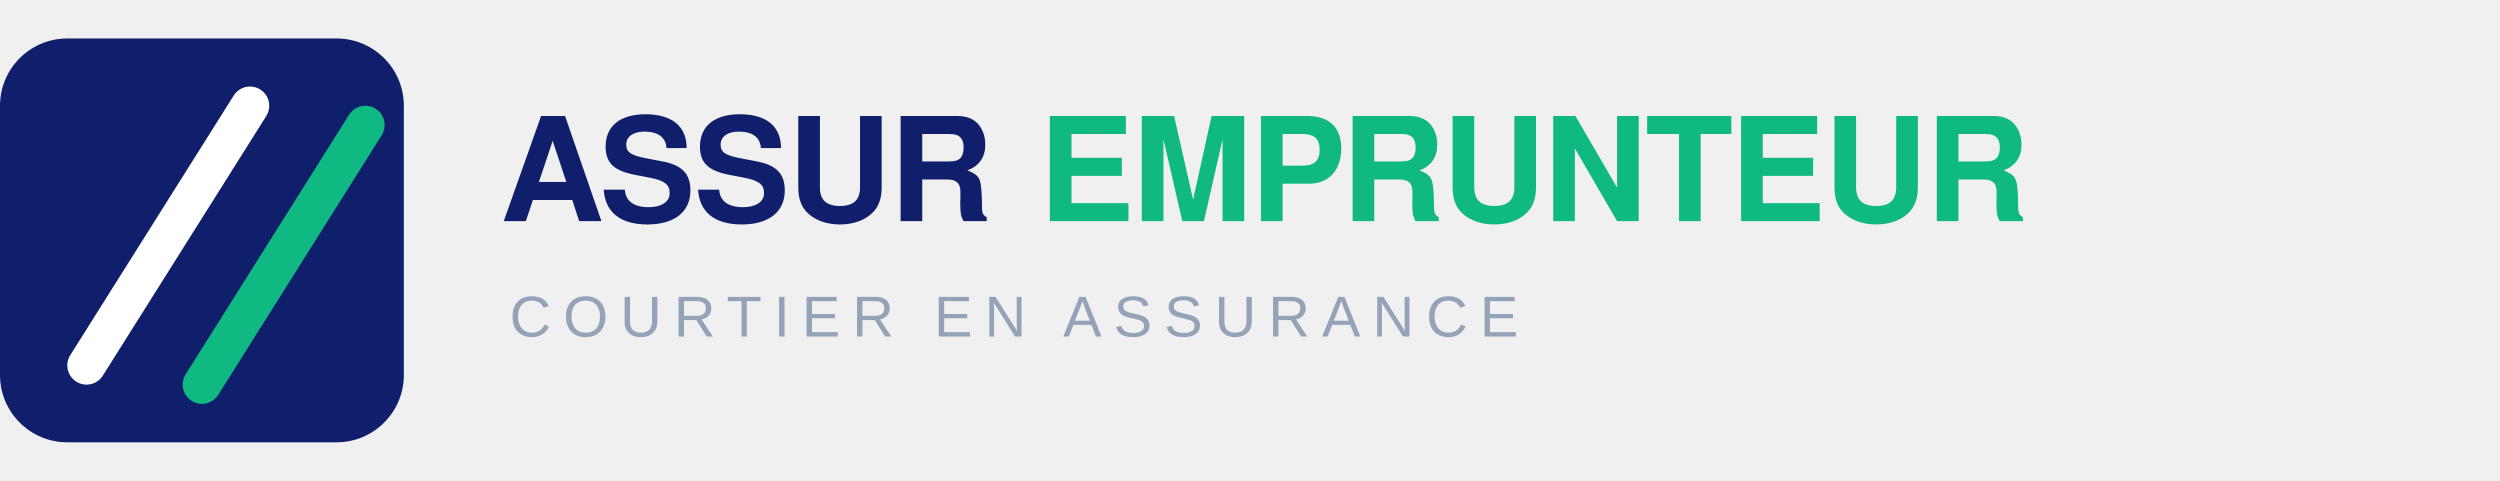
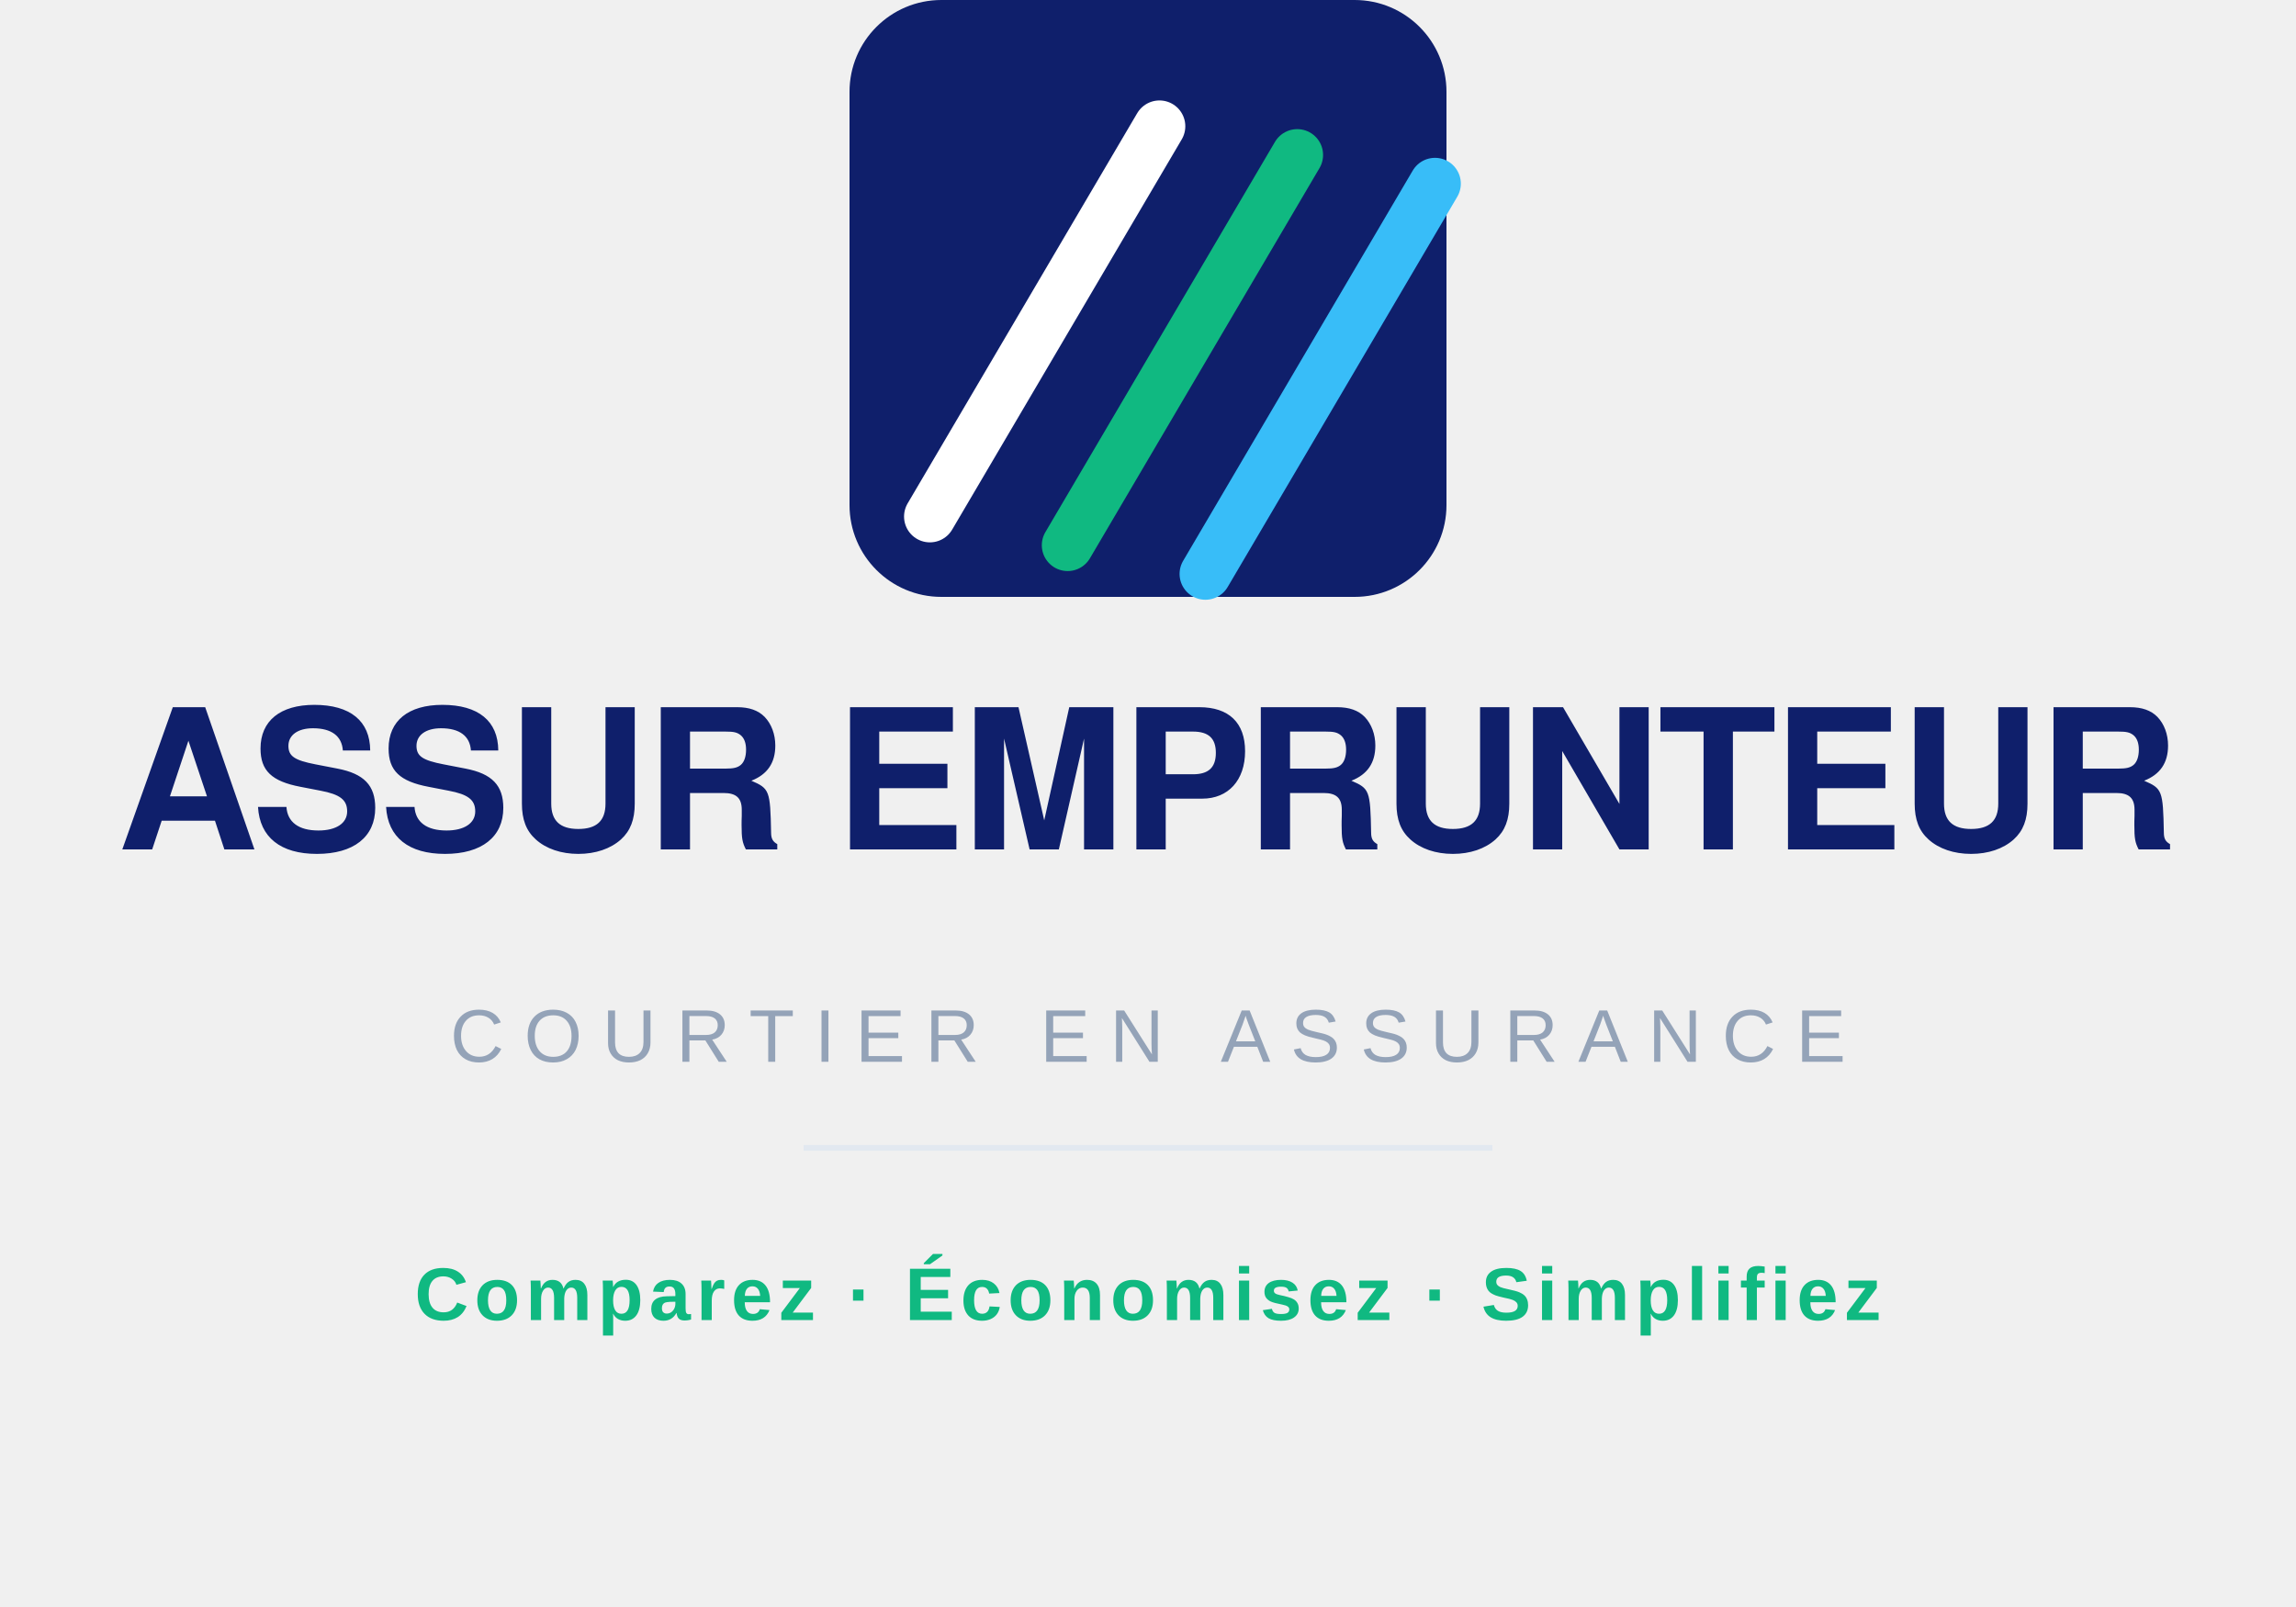
- <svg xmlns="http://www.w3.org/2000/svg" viewBox="0 0 520 100" fill="none">
-   <rect x="0" y="8" width="84" height="84" rx="14" fill="#0f1f6b" />
-   <line x1="18" y1="76" x2="52" y2="22" stroke="white" stroke-width="8" stroke-linecap="round" />
-   <line x1="42" y1="80" x2="76" y2="26" stroke="#10b981" stroke-width="8" stroke-linecap="round" />
-   <text x="104" y="46" font-family="Arial Black, Helvetica, sans-serif" font-weight="900" font-size="30" fill="#0f1f6b" letter-spacing="-0.5">ASSUR</text>
-   <text x="104" y="46" font-family="Arial Black, Helvetica, sans-serif" font-weight="900" font-size="30" fill="#10b981" letter-spacing="-0.5" dx="112">EMPRUNTEUR</text>
-   <text x="106" y="70" font-family="Arial, Helvetica, sans-serif" font-weight="400" font-size="12" fill="#94a3b8" letter-spacing="2.5">COURTIER EN ASSURANCE</text>
+ <svg xmlns="http://www.w3.org/2000/svg" viewBox="0 0 400 280" fill="none">
+   <rect x="148" y="0" width="104" height="104" rx="16" fill="#0f1f6b" />
+   <line x1="162" y1="90" x2="202" y2="22" stroke="white" stroke-width="9" stroke-linecap="round" />
+   <line x1="186" y1="95" x2="226" y2="27" stroke="#10b981" stroke-width="9" stroke-linecap="round" />
+   <line x1="210" y1="100" x2="250" y2="32" stroke="#38bdf8" stroke-width="9" stroke-linecap="round" />
+   <text x="200" y="148" text-anchor="middle" font-family="Arial Black, Helvetica, sans-serif" font-weight="900" font-size="34" fill="#0f1f6b" letter-spacing="-0.5">
+     ASSUR EMPRUNTEUR
+   </text>
+   <text x="200" y="185" text-anchor="middle" font-family="Arial, Helvetica, sans-serif" font-weight="400" font-size="13" fill="#94a3b8" letter-spacing="3.5">
+     COURTIER EN ASSURANCE
+   </text>
+   <line x1="140" y1="200" x2="260" y2="200" stroke="#e2e8f0" stroke-width="1" />
+   <text x="200" y="230" text-anchor="middle" font-family="Arial, Helvetica, sans-serif" font-weight="600" font-size="13" fill="#10b981" letter-spacing="1">
+     Comparez · Économisez · Simplifiez
+   </text>
</svg>
